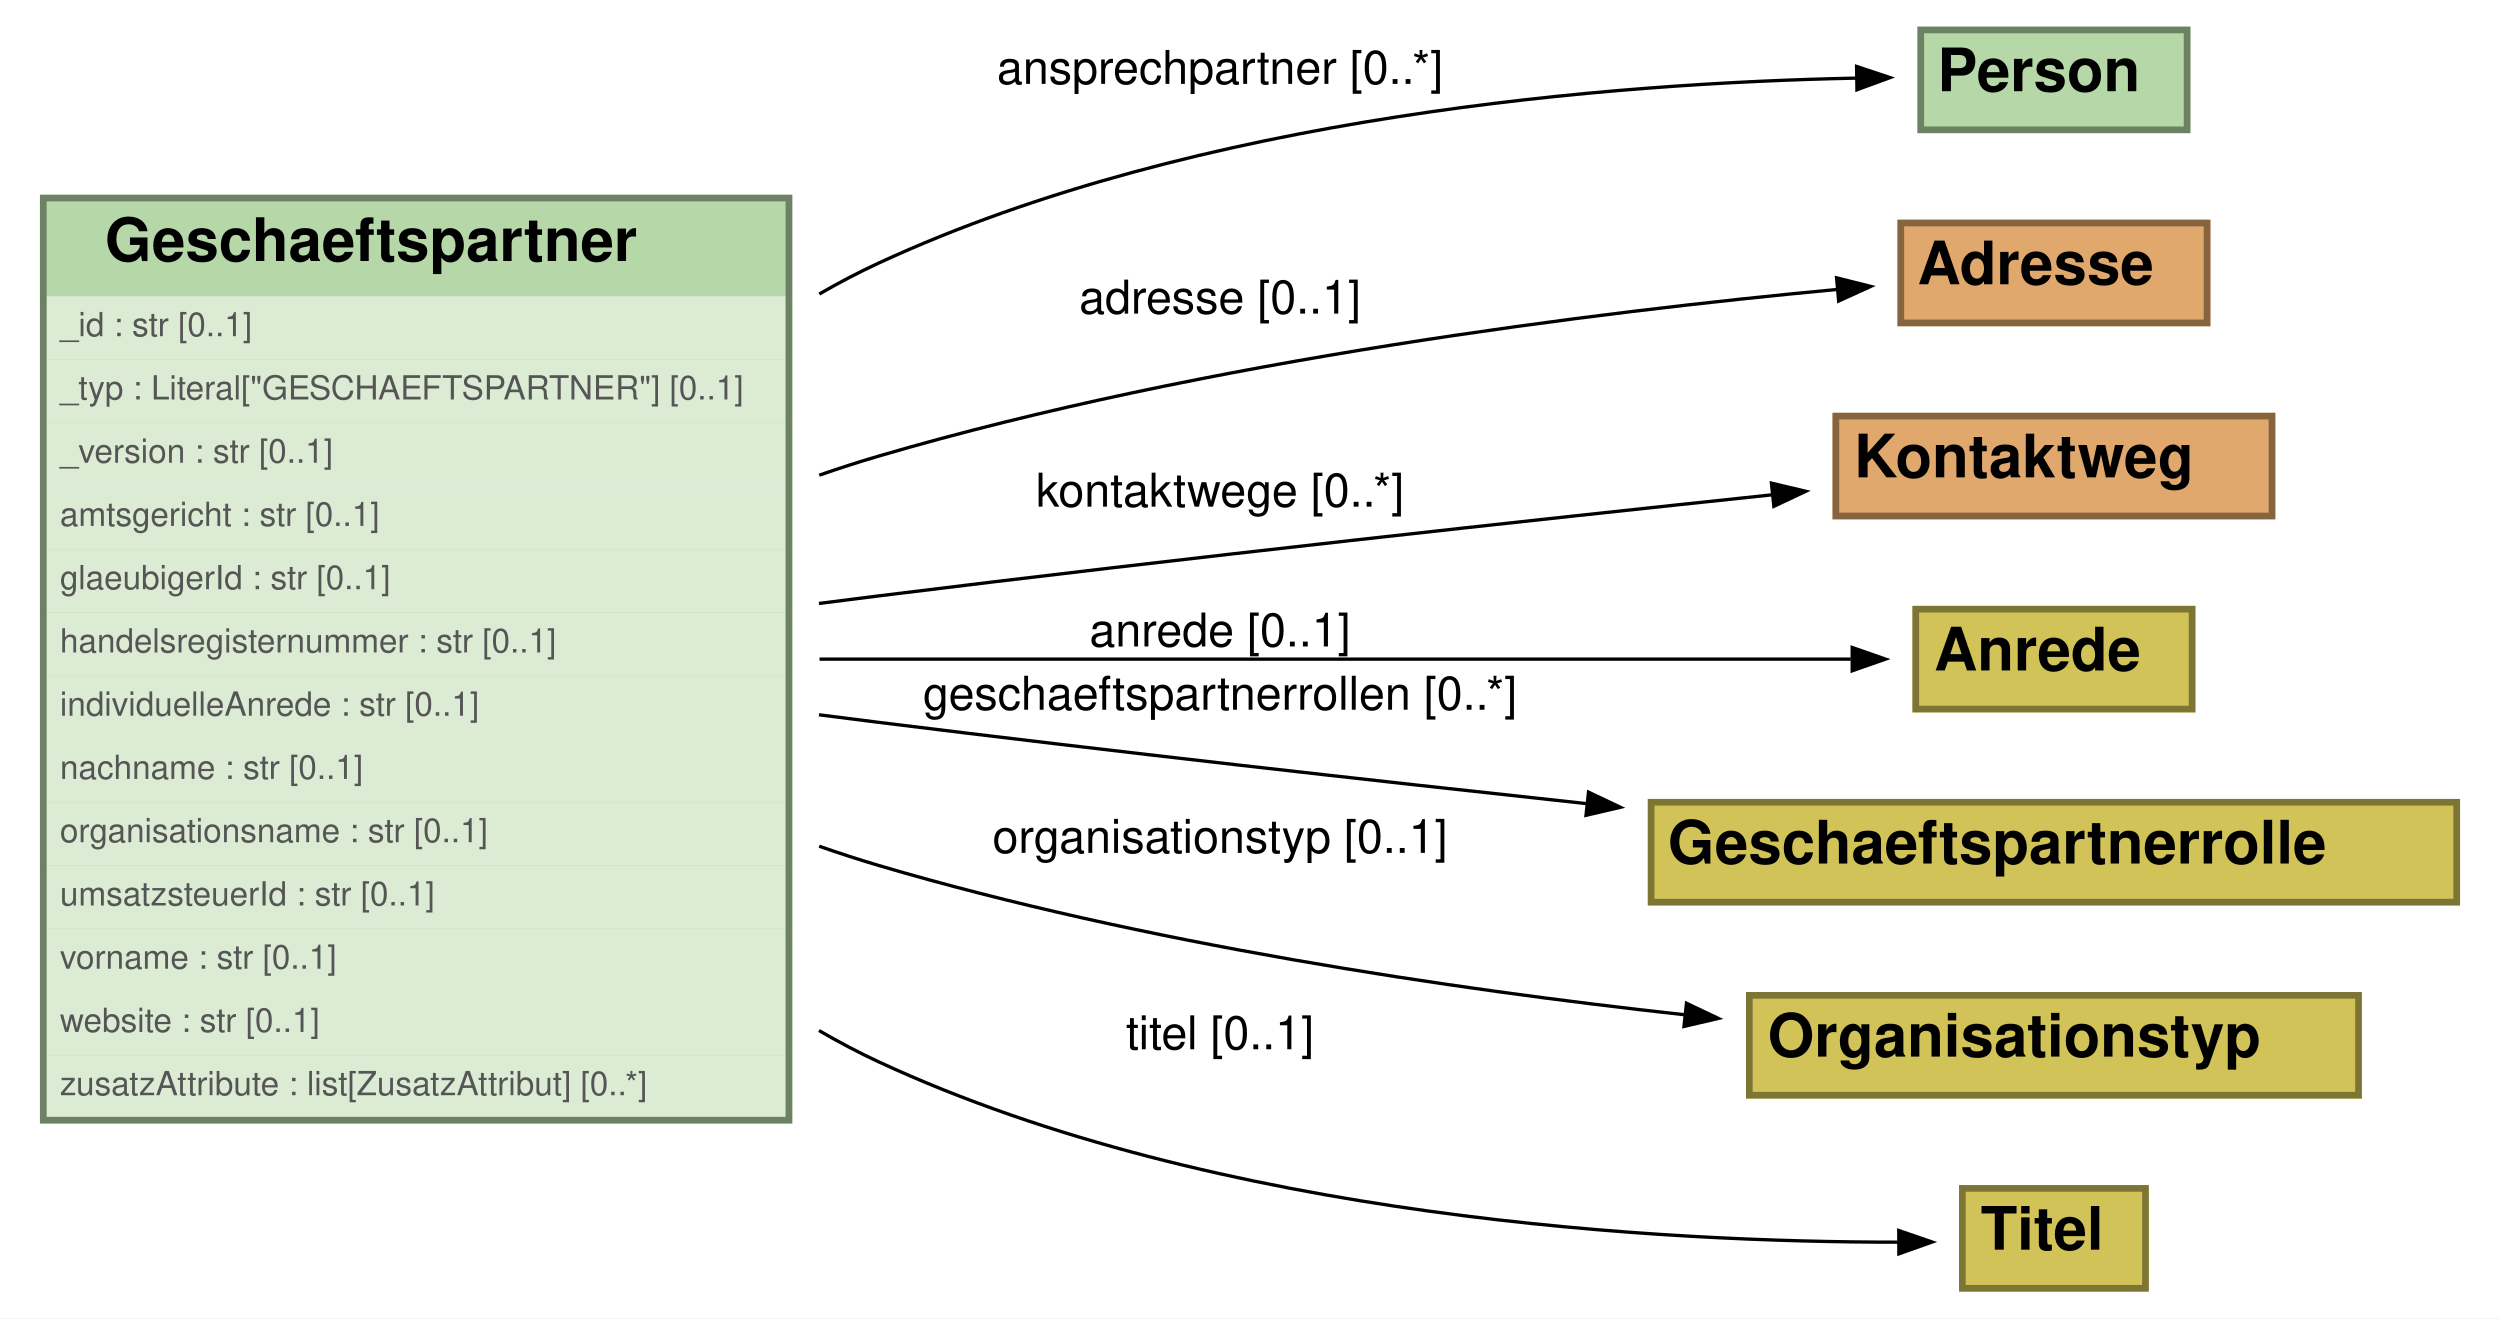
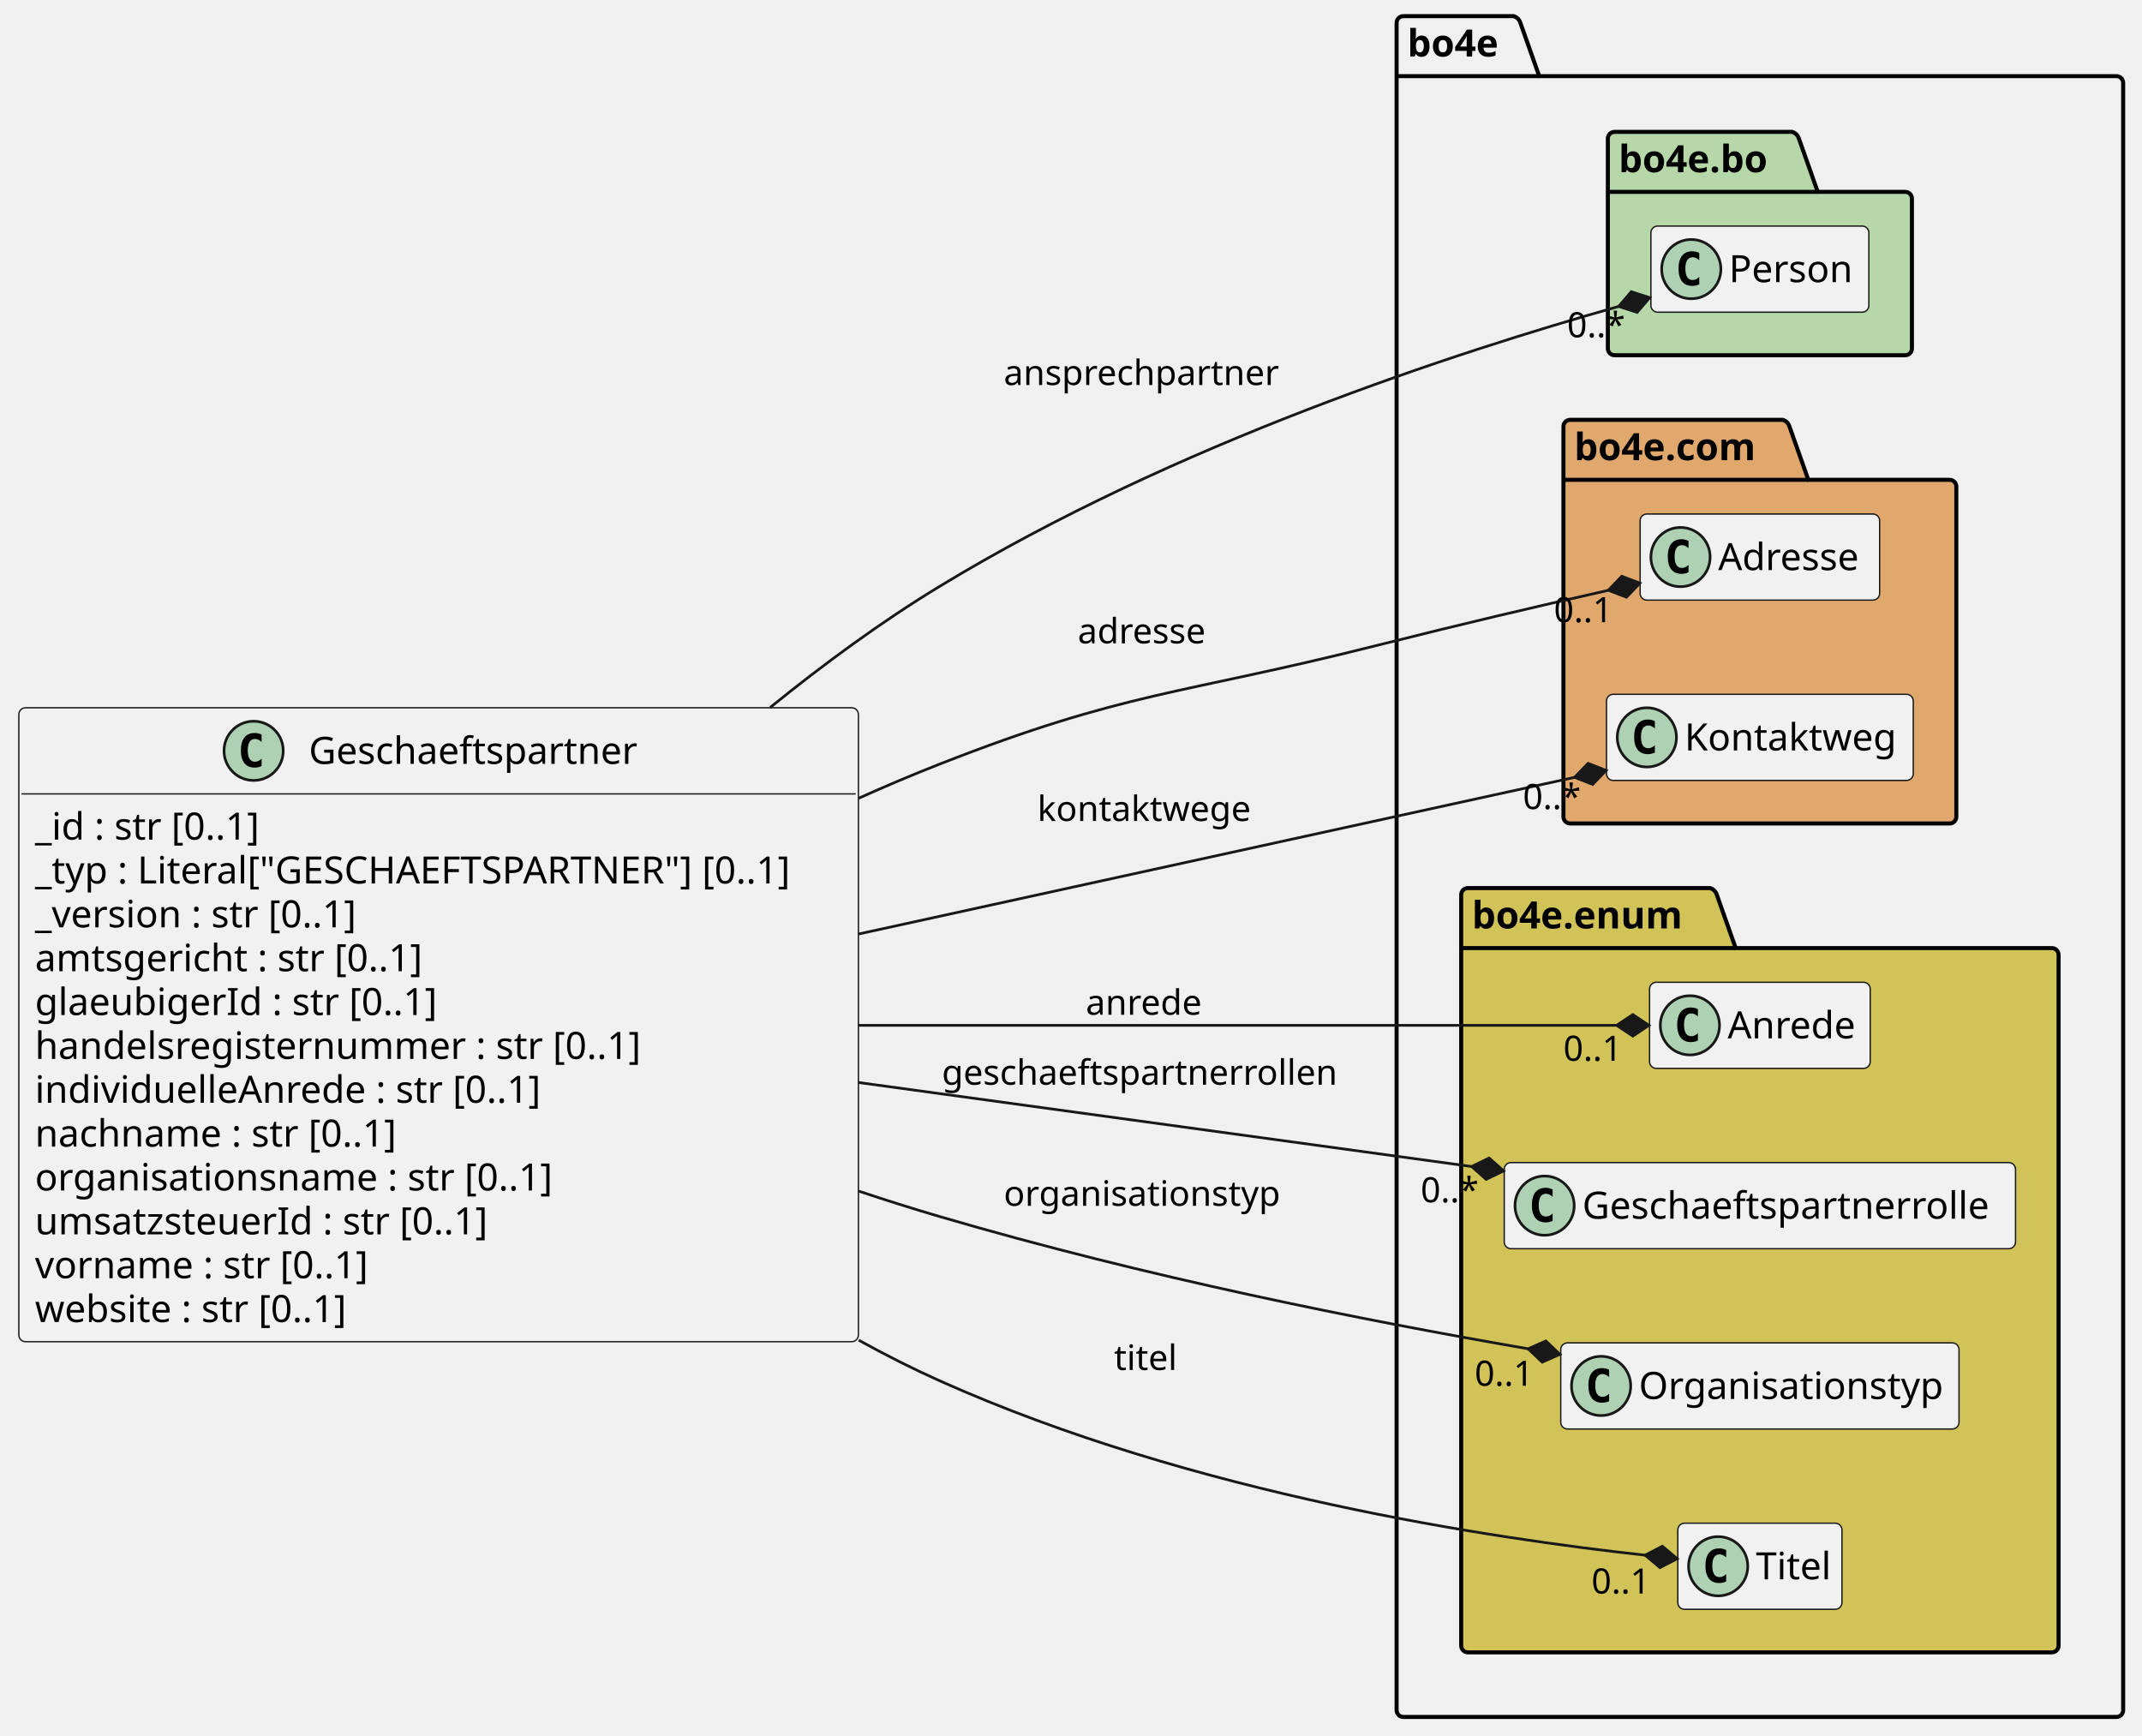
- <svg xmlns="http://www.w3.org/2000/svg" width="751pt" height="396pt" viewBox="0.00 0.00 751.00 396.00">
-   <g id="graph0" class="graph" transform="scale(1 1) rotate(0) translate(4 392)">
-     <polygon fill="white" stroke="transparent" points="-4,4 -4,-392 747,-392 747,4 -4,4" />
-     <g id="node1" class="node">
-       <polygon fill="#b6d7a8" stroke="transparent" points="8,-54.5 8,-333.5 234,-333.5 234,-54.5 8,-54.5" />
-       <text text-anchor="start" x="27.5" y="-313.6" font-family="Helvetica,sans-Serif" font-weight="bold" font-size="18.00">Geschaeftspartner</text>
-       <polygon fill="#dbebd4" stroke="transparent" points="10,-284 10,-303 232,-303 232,-284 10,-284" />
-       <text text-anchor="start" x="14" y="-291" font-family="Helvetica,sans-Serif" font-size="10.00" fill="#555555">_id : str [0..1]</text>
-       <polygon fill="#dbebd4" stroke="transparent" points="10,-265 10,-284 232,-284 232,-265 10,-265" />
-       <text text-anchor="start" x="14" y="-272" font-family="Helvetica,sans-Serif" font-size="10.00" fill="#555555">_typ : Literal["GESCHAEFTSPARTNER"] [0..1]</text>
-       <polygon fill="#dbebd4" stroke="transparent" points="10,-246 10,-265 232,-265 232,-246 10,-246" />
-       <text text-anchor="start" x="14" y="-253" font-family="Helvetica,sans-Serif" font-size="10.00" fill="#555555">_version : str [0..1]</text>
-       <polygon fill="#dbebd4" stroke="transparent" points="10,-227 10,-246 232,-246 232,-227 10,-227" />
-       <text text-anchor="start" x="14" y="-234" font-family="Helvetica,sans-Serif" font-size="10.00" fill="#555555">amtsgericht : str [0..1]</text>
-       <polygon fill="#dbebd4" stroke="transparent" points="10,-208 10,-227 232,-227 232,-208 10,-208" />
-       <text text-anchor="start" x="14" y="-215" font-family="Helvetica,sans-Serif" font-size="10.00" fill="#555555">glaeubigerId : str [0..1]</text>
-       <polygon fill="#dbebd4" stroke="transparent" points="10,-189 10,-208 232,-208 232,-189 10,-189" />
-       <text text-anchor="start" x="14" y="-196" font-family="Helvetica,sans-Serif" font-size="10.00" fill="#555555">handelsregisternummer : str [0..1]</text>
-       <polygon fill="#dbebd4" stroke="transparent" points="10,-170 10,-189 232,-189 232,-170 10,-170" />
-       <text text-anchor="start" x="14" y="-177" font-family="Helvetica,sans-Serif" font-size="10.00" fill="#555555">individuelleAnrede : str [0..1]</text>
-       <polygon fill="#dbebd4" stroke="transparent" points="10,-151 10,-170 232,-170 232,-151 10,-151" />
-       <text text-anchor="start" x="14" y="-158" font-family="Helvetica,sans-Serif" font-size="10.00" fill="#555555">nachname : str [0..1]</text>
-       <polygon fill="#dbebd4" stroke="transparent" points="10,-132 10,-151 232,-151 232,-132 10,-132" />
-       <text text-anchor="start" x="14" y="-139" font-family="Helvetica,sans-Serif" font-size="10.00" fill="#555555">organisationsname : str [0..1]</text>
-       <polygon fill="#dbebd4" stroke="transparent" points="10,-113 10,-132 232,-132 232,-113 10,-113" />
-       <text text-anchor="start" x="14" y="-120" font-family="Helvetica,sans-Serif" font-size="10.00" fill="#555555">umsatzsteuerId : str [0..1]</text>
-       <polygon fill="#dbebd4" stroke="transparent" points="10,-94 10,-113 232,-113 232,-94 10,-94" />
-       <text text-anchor="start" x="14" y="-101" font-family="Helvetica,sans-Serif" font-size="10.00" fill="#555555">vorname : str [0..1]</text>
-       <polygon fill="#dbebd4" stroke="transparent" points="10,-75 10,-94 232,-94 232,-75 10,-75" />
-       <text text-anchor="start" x="14" y="-82" font-family="Helvetica,sans-Serif" font-size="10.00" fill="#555555">website : str [0..1]</text>
-       <polygon fill="#dbebd4" stroke="transparent" points="10,-56 10,-75 232,-75 232,-56 10,-56" />
-       <text text-anchor="start" x="14" y="-63" font-family="Helvetica,sans-Serif" font-size="10.00" fill="#555555">zusatzAttribute : list[ZusatzAttribut] [0..*]</text>
-       <polygon fill="none" stroke="#6d8164" stroke-width="2" points="9,-55.5 9,-332.5 233,-332.5 233,-55.5 9,-55.5" />
+ <svg xmlns="http://www.w3.org/2000/svg" contentStyleType="text/css" height="645px" preserveAspectRatio="none" style="width:796px;height:645px;background:#FFFFFF;" version="1.1" viewBox="0 0 796 645" width="796px" zoomAndPan="magnify">
+   <defs />
+   <g>
+     <g id="cluster_bo4e">
+       <path d="M521.5,6 L562.5,6 A3.75,3.75 0 0 1 565,8.5 L572,28.297 L786.5,28.297 A2.5,2.5 0 0 1 789,30.797 L789,635.5 A2.5,2.5 0 0 1 786.5,638 L521.5,638 A2.5,2.5 0 0 1 519,635.5 L519,8.5 A2.5,2.5 0 0 1 521.5,6 " fill="none" style="stroke:#000000;stroke-width:1.5;" />
+       <line style="stroke:#000000;stroke-width:1.5;" x1="519" x2="572" y1="28.297" y2="28.297" />
+       <text fill="#000000" font-family="sans-serif" font-size="14" font-weight="bold" lengthAdjust="spacing" textLength="40" x="523" y="20.995">bo4e</text>
    </g>
-     <g id="node2" class="node">
-       <polygon fill="#b6d7a8" stroke="transparent" points="572,-352 572,-384 654,-384 654,-352 572,-352" />
-       <text text-anchor="start" x="578" y="-364.6" font-family="Helvetica,sans-Serif" font-weight="bold" font-size="18.00">Person</text>
-       <polygon fill="none" stroke="#6d8164" stroke-width="2" points="573,-353 573,-383 653,-383 653,-353 573,-353" />
+     <g id="cluster_bo">
+       <path d="M600,49 L666,49 A3.75,3.75 0 0 1 668.5,51.5 L675.5,71.297 L708,71.297 A2.5,2.5 0 0 1 710.5,73.797 L710.5,129.5 A2.5,2.5 0 0 1 708,132 L600,132 A2.5,2.5 0 0 1 597.5,129.5 L597.5,51.5 A2.5,2.5 0 0 1 600,49 " fill="#B6D7A8" style="stroke:#000000;stroke-width:1.5;" />
+       <line style="stroke:#000000;stroke-width:1.5;" x1="597.5" x2="675.5" y1="71.297" y2="71.297" />
+       <text fill="#000000" font-family="sans-serif" font-size="14" font-weight="bold" lengthAdjust="spacing" textLength="65" x="601.5" y="63.995">bo4e.bo</text>
    </g>
-     <g id="edge1" class="edge">
-       <path fill="none" stroke="black" d="M242.12,-303.68C248,-307.08 253.97,-310.21 260,-313 356.18,-357.49 481.28,-367.07 553.51,-368.53" />
-       <polygon fill="black" stroke="black" points="553.72,-372.04 563.77,-368.69 553.83,-365.04 553.72,-372.04" />
-       <text text-anchor="middle" x="362.5" y="-366.8" font-family="Helvetica,sans-Serif" font-size="14.00">ansprechpartner [0..*]</text>
+     <g id="cluster_com">
+       <path d="M583.5,156 L662.5,156 A3.75,3.75 0 0 1 665,158.5 L672,178.297 L724.5,178.297 A2.5,2.5 0 0 1 727,180.797 L727,303.5 A2.5,2.5 0 0 1 724.5,306 L583.5,306 A2.5,2.5 0 0 1 581,303.5 L581,158.5 A2.5,2.5 0 0 1 583.5,156 " fill="#E0A86C" style="stroke:#000000;stroke-width:1.5;" />
+       <line style="stroke:#000000;stroke-width:1.5;" x1="581" x2="672" y1="178.297" y2="178.297" />
+       <text fill="#000000" font-family="sans-serif" font-size="14" font-weight="bold" lengthAdjust="spacing" textLength="78" x="585" y="170.995">bo4e.com</text>
    </g>
-     <g id="node3" class="node">
-       <polygon fill="#e0a86c" stroke="transparent" points="566,-294 566,-326 660,-326 660,-294 566,-294" />
-       <text text-anchor="start" x="572" y="-306.6" font-family="Helvetica,sans-Serif" font-weight="bold" font-size="18.00">Adresse</text>
-       <polygon fill="none" stroke="#866440" stroke-width="2" points="567,-295 567,-325 659,-325 659,-295 567,-295" />
+     <g id="cluster_enum">
+       <path d="M545.5,330 L635.5,330 A3.75,3.75 0 0 1 638,332.5 L645,352.297 L762.5,352.297 A2.5,2.5 0 0 1 765,354.797 L765,611.5 A2.5,2.5 0 0 1 762.5,614 L545.5,614 A2.5,2.5 0 0 1 543,611.5 L543,332.5 A2.5,2.5 0 0 1 545.5,330 " fill="#D1C358" style="stroke:#000000;stroke-width:1.5;" />
+       <line style="stroke:#000000;stroke-width:1.5;" x1="543" x2="645" y1="352.297" y2="352.297" />
+       <text fill="#000000" font-family="sans-serif" font-size="14" font-weight="bold" lengthAdjust="spacing" textLength="89" x="547" y="344.995">bo4e.enum</text>
    </g>
-     <g id="edge2" class="edge">
-       <path fill="none" stroke="black" d="M242.11,-249.26C248.11,-251.34 254.09,-253.27 260,-255 358.14,-283.82 476.37,-298.35 547.78,-305.04" />
-       <polygon fill="black" stroke="black" points="547.7,-308.54 557.97,-305.97 548.33,-301.57 547.7,-308.54" />
-       <text text-anchor="middle" x="362.5" y="-297.8" font-family="Helvetica,sans-Serif" font-size="14.00">adresse [0..1]</text>
+     <g id="elem_Person">
+       <rect codeLine="19" fill="#F1F1F1" height="32" id="Person" rx="2.5" ry="2.5" style="stroke:#181818;stroke-width:0.5;" width="81" x="613.5" y="84" />
+       <ellipse cx="628.5" cy="100" fill="#ADD1B2" rx="11" ry="11" style="stroke:#181818;stroke-width:1.0;" />
+       <path d="M631.469,105.641 Q630.891,105.938 630.25,106.078 Q629.609,106.234 628.906,106.234 Q626.406,106.234 625.078,104.594 Q623.766,102.938 623.766,99.812 Q623.766,96.688 625.078,95.031 Q626.406,93.375 628.906,93.375 Q629.609,93.375 630.25,93.531 Q630.906,93.688 631.469,93.984 L631.469,96.703 Q630.844,96.125 630.25,95.859 Q629.656,95.578 629.031,95.578 Q627.688,95.578 627,96.656 Q626.312,97.719 626.312,99.812 Q626.312,101.906 627,102.984 Q627.688,104.047 629.031,104.047 Q629.656,104.047 630.25,103.781 Q630.844,103.5 631.469,102.922 L631.469,105.641 Z " fill="#000000" />
+       <text fill="#000000" font-family="sans-serif" font-size="14" lengthAdjust="spacing" textLength="49" x="642.5" y="104.847">Person</text>
    </g>
-     <g id="node4" class="node">
-       <polygon fill="#e0a86c" stroke="transparent" points="546.5,-236 546.5,-268 679.5,-268 679.5,-236 546.5,-236" />
-       <text text-anchor="start" x="553" y="-248.6" font-family="Helvetica,sans-Serif" font-weight="bold" font-size="18.00">Kontaktweg</text>
-       <polygon fill="none" stroke="#866440" stroke-width="2" points="547.5,-237 547.5,-267 678.5,-267 678.5,-237 547.5,-237" />
+     <g id="elem_Adresse">
+       <rect codeLine="31" fill="#F1F1F1" height="32" id="Adresse" rx="2.5" ry="2.5" style="stroke:#181818;stroke-width:0.5;" width="89" x="609.5" y="191" />
+       <ellipse cx="624.5" cy="207" fill="#ADD1B2" rx="11" ry="11" style="stroke:#181818;stroke-width:1.0;" />
+       <path d="M627.469,212.641 Q626.891,212.938 626.25,213.078 Q625.609,213.234 624.906,213.234 Q622.406,213.234 621.078,211.594 Q619.766,209.938 619.766,206.812 Q619.766,203.688 621.078,202.031 Q622.406,200.375 624.906,200.375 Q625.609,200.375 626.25,200.531 Q626.906,200.688 627.469,200.984 L627.469,203.703 Q626.844,203.125 626.25,202.859 Q625.656,202.578 625.031,202.578 Q623.688,202.578 623,203.656 Q622.312,204.719 622.312,206.812 Q622.312,208.906 623,209.984 Q623.688,211.047 625.031,211.047 Q625.656,211.047 626.25,210.781 Q626.844,210.5 627.469,209.922 L627.469,212.641 Z " fill="#000000" />
+       <text fill="#000000" font-family="sans-serif" font-size="14" lengthAdjust="spacing" textLength="57" x="638.5" y="211.847">Adresse</text>
    </g>
-     <g id="edge3" class="edge">
-       <path fill="none" stroke="black" d="M242.02,-210.72C248.1,-211.51 254.12,-212.27 260,-213 351.6,-224.38 456.81,-235.82 528.17,-243.34" />
-       <polygon fill="black" stroke="black" points="528.14,-246.86 538.45,-244.42 528.87,-239.9 528.14,-246.86" />
-       <text text-anchor="middle" x="362.5" y="-239.8" font-family="Helvetica,sans-Serif" font-size="14.00">kontaktwege [0..*]</text>
+     <g id="elem_Kontaktweg">
+       <rect codeLine="44" fill="#F1F1F1" height="32" id="Kontaktweg" rx="2.5" ry="2.5" style="stroke:#181818;stroke-width:0.5;" width="114" x="597" y="258" />
+       <ellipse cx="612" cy="274" fill="#ADD1B2" rx="11" ry="11" style="stroke:#181818;stroke-width:1.0;" />
+       <path d="M614.969,279.641 Q614.391,279.938 613.75,280.078 Q613.109,280.234 612.406,280.234 Q609.906,280.234 608.578,278.594 Q607.266,276.938 607.266,273.812 Q607.266,270.688 608.578,269.031 Q609.906,267.375 612.406,267.375 Q613.109,267.375 613.75,267.531 Q614.406,267.688 614.969,267.984 L614.969,270.703 Q614.344,270.125 613.75,269.859 Q613.156,269.578 612.531,269.578 Q611.188,269.578 610.5,270.656 Q609.812,271.719 609.812,273.812 Q609.812,275.906 610.5,276.984 Q611.188,278.047 612.531,278.047 Q613.156,278.047 613.75,277.781 Q614.344,277.5 614.969,276.922 L614.969,279.641 Z " fill="#000000" />
+       <text fill="#000000" font-family="sans-serif" font-size="14" lengthAdjust="spacing" textLength="82" x="626" y="278.847">Kontaktweg</text>
    </g>
-     <g id="node5" class="node">
-       <polygon fill="#d1c358" stroke="transparent" points="570.5,-178 570.5,-210 655.5,-210 655.5,-178 570.5,-178" />
-       <text text-anchor="start" x="577" y="-190.6" font-family="Helvetica,sans-Serif" font-weight="bold" font-size="18.00">Anrede</text>
-       <polygon fill="none" stroke="#7d7534" stroke-width="2" points="571.5,-179 571.5,-209 654.5,-209 654.5,-179 571.5,-179" />
+     <g id="elem_Anrede">
+       <rect codeLine="54" fill="#F1F1F1" height="32" id="Anrede" rx="2.5" ry="2.5" style="stroke:#181818;stroke-width:0.5;" width="82" x="613" y="365" />
+       <ellipse cx="628" cy="381" fill="#ADD1B2" rx="11" ry="11" style="stroke:#181818;stroke-width:1.0;" />
+       <path d="M630.969,386.641 Q630.391,386.938 629.75,387.078 Q629.109,387.234 628.406,387.234 Q625.906,387.234 624.578,385.594 Q623.266,383.938 623.266,380.812 Q623.266,377.688 624.578,376.031 Q625.906,374.375 628.406,374.375 Q629.109,374.375 629.75,374.531 Q630.406,374.688 630.969,374.984 L630.969,377.703 Q630.344,377.125 629.75,376.859 Q629.156,376.578 628.531,376.578 Q627.188,376.578 626.5,377.656 Q625.812,378.719 625.812,380.812 Q625.812,382.906 626.5,383.984 Q627.188,385.047 628.531,385.047 Q629.156,385.047 629.75,384.781 Q630.344,384.5 630.969,383.922 L630.969,386.641 Z " fill="#000000" />
+       <text fill="#000000" font-family="sans-serif" font-size="14" lengthAdjust="spacing" textLength="50" x="642" y="385.847">Anrede</text>
    </g>
-     <g id="edge4" class="edge">
-       <path fill="none" stroke="black" d="M242.18,-194C340.42,-194 475.18,-194 551.96,-194" />
-       <polygon fill="black" stroke="black" points="552.4,-197.5 562.4,-194 552.4,-190.5 552.4,-197.5" />
-       <text text-anchor="middle" x="362.5" y="-197.8" font-family="Helvetica,sans-Serif" font-size="14.00">anrede [0..1]</text>
+     <g id="elem_Geschaeftspartnerrolle">
+       <rect codeLine="56" fill="#F1F1F1" height="32" id="Geschaeftspartnerrolle" rx="2.5" ry="2.5" style="stroke:#181818;stroke-width:0.5;" width="190" x="559" y="432" />
+       <ellipse cx="574" cy="448" fill="#ADD1B2" rx="11" ry="11" style="stroke:#181818;stroke-width:1.0;" />
+       <path d="M576.969,453.641 Q576.391,453.938 575.75,454.078 Q575.109,454.234 574.406,454.234 Q571.906,454.234 570.578,452.594 Q569.266,450.938 569.266,447.812 Q569.266,444.688 570.578,443.031 Q571.906,441.375 574.406,441.375 Q575.109,441.375 575.75,441.531 Q576.406,441.688 576.969,441.984 L576.969,444.703 Q576.344,444.125 575.75,443.859 Q575.156,443.578 574.531,443.578 Q573.188,443.578 572.5,444.656 Q571.812,445.719 571.812,447.812 Q571.812,449.906 572.5,450.984 Q573.188,452.047 574.531,452.047 Q575.156,452.047 575.75,451.781 Q576.344,451.5 576.969,450.922 L576.969,453.641 Z " fill="#000000" />
+       <text fill="#000000" font-family="sans-serif" font-size="14" lengthAdjust="spacing" textLength="158" x="588" y="452.847">Geschaeftspartnerrolle</text>
    </g>
-     <g id="node6" class="node">
-       <polygon fill="#d1c358" stroke="transparent" points="491,-120 491,-152 735,-152 735,-120 491,-120" />
-       <text text-anchor="start" x="497" y="-132.6" font-family="Helvetica,sans-Serif" font-weight="bold" font-size="18.00">Geschaeftspartnerrolle</text>
-       <polygon fill="none" stroke="#7d7534" stroke-width="2" points="492,-121 492,-151 734,-151 734,-121 492,-121" />
+     <g id="elem_Organisationstyp">
+       <rect codeLine="58" fill="#F1F1F1" height="32" id="Organisationstyp" rx="2.5" ry="2.5" style="stroke:#181818;stroke-width:0.5;" width="148" x="580" y="499" />
+       <ellipse cx="595" cy="515" fill="#ADD1B2" rx="11" ry="11" style="stroke:#181818;stroke-width:1.0;" />
+       <path d="M597.969,520.641 Q597.391,520.938 596.75,521.078 Q596.109,521.234 595.406,521.234 Q592.906,521.234 591.578,519.594 Q590.266,517.938 590.266,514.812 Q590.266,511.688 591.578,510.031 Q592.906,508.375 595.406,508.375 Q596.109,508.375 596.75,508.531 Q597.406,508.688 597.969,508.984 L597.969,511.703 Q597.344,511.125 596.75,510.859 Q596.156,510.578 595.531,510.578 Q594.188,510.578 593.5,511.656 Q592.812,512.719 592.812,514.812 Q592.812,516.906 593.5,517.984 Q594.188,519.047 595.531,519.047 Q596.156,519.047 596.75,518.781 Q597.344,518.5 597.969,517.922 L597.969,520.641 Z " fill="#000000" />
+       <text fill="#000000" font-family="sans-serif" font-size="14" lengthAdjust="spacing" textLength="116" x="609" y="519.847">Organisationstyp</text>
    </g>
-     <g id="edge5" class="edge">
-       <path fill="none" stroke="black" d="M242.02,-177.28C248.1,-176.49 254.12,-175.73 260,-175 329.94,-166.31 407.81,-157.59 472.49,-150.6" />
-       <polygon fill="black" stroke="black" points="473.19,-154.04 482.76,-149.49 472.44,-147.08 473.19,-154.04" />
-       <text text-anchor="middle" x="362.5" y="-178.8" font-family="Helvetica,sans-Serif" font-size="14.00">geschaeftspartnerrollen [0..*]</text>
+     <g id="elem_Titel">
+       <rect codeLine="60" fill="#F1F1F1" height="32" id="Titel" rx="2.5" ry="2.5" style="stroke:#181818;stroke-width:0.5;" width="61" x="623.5" y="566" />
+       <ellipse cx="638.5" cy="582" fill="#ADD1B2" rx="11" ry="11" style="stroke:#181818;stroke-width:1.0;" />
+       <path d="M641.469,587.641 Q640.891,587.938 640.25,588.078 Q639.609,588.234 638.906,588.234 Q636.406,588.234 635.078,586.594 Q633.766,584.938 633.766,581.812 Q633.766,578.688 635.078,577.031 Q636.406,575.375 638.906,575.375 Q639.609,575.375 640.25,575.531 Q640.906,575.688 641.469,575.984 L641.469,578.703 Q640.844,578.125 640.25,577.859 Q639.656,577.578 639.031,577.578 Q637.688,577.578 637,578.656 Q636.312,579.719 636.312,581.812 Q636.312,583.906 637,584.984 Q637.688,586.047 639.031,586.047 Q639.656,586.047 640.25,585.781 Q640.844,585.5 641.469,584.922 L641.469,587.641 Z " fill="#000000" />
+       <text fill="#000000" font-family="sans-serif" font-size="14" lengthAdjust="spacing" textLength="29" x="652.5" y="586.847">Titel</text>
    </g>
-     <g id="node7" class="node">
-       <polygon fill="#d1c358" stroke="transparent" points="520.5,-62 520.5,-94 705.5,-94 705.5,-62 520.5,-62" />
-       <text text-anchor="start" x="527" y="-74.6" font-family="Helvetica,sans-Serif" font-weight="bold" font-size="18.00">Organisationstyp</text>
-       <polygon fill="none" stroke="#7d7534" stroke-width="2" points="521.5,-63 521.5,-93 704.5,-93 704.5,-63 521.5,-63" />
+     <g id="elem_Geschaeftspartner">
+       <rect codeLine="3" fill="#F1F1F1" height="235.562" id="Geschaeftspartner" rx="2.5" ry="2.5" style="stroke:#181818;stroke-width:0.5;" width="312" x="7" y="263" />
+       <ellipse cx="94.25" cy="279" fill="#ADD1B2" rx="11" ry="11" style="stroke:#181818;stroke-width:1.0;" />
+       <path d="M97.219,284.641 Q96.641,284.938 96,285.078 Q95.359,285.234 94.656,285.234 Q92.156,285.234 90.828,283.594 Q89.516,281.938 89.516,278.812 Q89.516,275.688 90.828,274.031 Q92.156,272.375 94.656,272.375 Q95.359,272.375 96,272.531 Q96.656,272.688 97.219,272.984 L97.219,275.703 Q96.594,275.125 96,274.859 Q95.406,274.578 94.781,274.578 Q93.438,274.578 92.75,275.656 Q92.062,276.719 92.062,278.812 Q92.062,280.906 92.75,281.984 Q93.438,283.047 94.781,283.047 Q95.406,283.047 96,282.781 Q96.594,282.5 97.219,281.922 L97.219,284.641 Z " fill="#000000" />
+       <text fill="#000000" font-family="sans-serif" font-size="14" lengthAdjust="spacing" textLength="129" x="114.75" y="283.847">Geschaeftspartner</text>
+       <line style="stroke:#181818;stroke-width:0.5;" x1="8" x2="318" y1="295" y2="295" />
+       <text fill="#000000" font-family="sans-serif" font-size="14" lengthAdjust="spacing" textLength="90" x="13" y="311.995">_id : str [0..1]</text>
+       <text fill="#000000" font-family="sans-serif" font-size="14" lengthAdjust="spacing" textLength="300" x="13" y="328.292">_typ : Literal["GESCHAEFTSPARTNER"] [0..1]</text>
+       <text fill="#000000" font-family="sans-serif" font-size="14" lengthAdjust="spacing" textLength="128" x="13" y="344.589">_version : str [0..1]</text>
+       <text fill="#000000" font-family="sans-serif" font-size="14" lengthAdjust="spacing" textLength="153" x="13" y="360.886">amtsgericht : str [0..1]</text>
+       <text fill="#000000" font-family="sans-serif" font-size="14" lengthAdjust="spacing" textLength="156" x="13" y="377.183">glaeubigerId : str [0..1]</text>
+       <text fill="#000000" font-family="sans-serif" font-size="14" lengthAdjust="spacing" textLength="237" x="13" y="393.479">handelsregisternummer : str [0..1]</text>
+       <text fill="#000000" font-family="sans-serif" font-size="14" lengthAdjust="spacing" textLength="197" x="13" y="409.776">individuelleAnrede : str [0..1]</text>
+       <text fill="#000000" font-family="sans-serif" font-size="14" lengthAdjust="spacing" textLength="144" x="13" y="426.073">nachname : str [0..1]</text>
+       <text fill="#000000" font-family="sans-serif" font-size="14" lengthAdjust="spacing" textLength="203" x="13" y="442.37">organisationsname : str [0..1]</text>
+       <text fill="#000000" font-family="sans-serif" font-size="14" lengthAdjust="spacing" textLength="179" x="13" y="458.667">umsatzsteuerId : str [0..1]</text>
+       <text fill="#000000" font-family="sans-serif" font-size="14" lengthAdjust="spacing" textLength="131" x="13" y="474.964">vorname : str [0..1]</text>
+       <text fill="#000000" font-family="sans-serif" font-size="14" lengthAdjust="spacing" textLength="125" x="13" y="491.261">website : str [0..1]</text>
    </g>
-     <g id="edge6" class="edge">
-       <path fill="none" stroke="black" d="M242.08,-137.8C248.08,-135.7 254.08,-133.75 260,-132 339.26,-108.59 431.72,-94.9 501.99,-87.17" />
-       <polygon fill="black" stroke="black" points="502.62,-90.62 512.19,-86.07 501.87,-83.66 502.62,-90.62" />
-       <text text-anchor="middle" x="362.5" y="-135.8" font-family="Helvetica,sans-Serif" font-size="14.00">organisationstyp [0..1]</text>
+     <g id="link_Geschaeftspartner_Person">
+       <path codeLine="64" d="M286.23,262.87 C306.32,246.58 327.6,231.01 349,218 C436.8,164.62 541.363,130.887 601.513,113.867 " fill="none" id="Geschaeftspartner-to-Person" style="stroke:#181818;stroke-width:1.0;" />
+       <polygon fill="#181818" points="613.06,110.6,606.198,108.385,601.513,113.867,608.376,116.082,613.06,110.6" style="stroke:#181818;stroke-width:1.0;" />
+       <text fill="#000000" font-family="sans-serif" font-size="13" lengthAdjust="spacing" textLength="106" x="373" y="143.067">ansprechpartner</text>
+       <text fill="#000000" font-family="sans-serif" font-size="13" lengthAdjust="spacing" textLength="23" x="582.358" y="125.335">0..*</text>
    </g>
-     <g id="node8" class="node">
-       <polygon fill="#d1c358" stroke="transparent" points="584.5,-4 584.5,-36 641.5,-36 641.5,-4 584.5,-4" />
-       <text text-anchor="start" x="591" y="-16.6" font-family="Helvetica,sans-Serif" font-weight="bold" font-size="18.00">Titel</text>
-       <polygon fill="none" stroke="#7d7534" stroke-width="2" points="585.5,-5 585.5,-35 640.5,-35 640.5,-5 585.5,-5" />
+     <g id="link_Geschaeftspartner_Adresse">
+       <path codeLine="65" d="M319.07,296.63 C329.09,292.13 339.13,287.88 349,284 C418.45,256.74 438.65,258.23 511,240 C543.89,231.72 569.545,225.704 597.695,219.345 " fill="none" id="Geschaeftspartner-to-Adresse" style="stroke:#181818;stroke-width:1.0;" />
+       <polygon fill="#181818" points="609.4,216.7,602.666,214.121,597.695,219.345,604.429,221.924,609.4,216.7" style="stroke:#181818;stroke-width:1.0;" />
+       <text fill="#000000" font-family="sans-serif" font-size="13" lengthAdjust="spacing" textLength="51" x="400.5" y="239.067">adresse</text>
+       <text fill="#000000" font-family="sans-serif" font-size="13" lengthAdjust="spacing" textLength="24" x="577.441" y="231.195">0..1</text>
    </g>
-     <g id="edge7" class="edge">
-       <path fill="none" stroke="black" d="M242.02,-82.43C247.93,-78.99 253.93,-75.82 260,-73 361.97,-25.66 496.76,-18.84 566.24,-18.85" />
-       <polygon fill="black" stroke="black" points="566.39,-22.35 576.41,-18.9 566.43,-15.35 566.39,-22.35" />
-       <text text-anchor="middle" x="362.5" y="-76.8" font-family="Helvetica,sans-Serif" font-size="14.00">titel [0..1]</text>
+     <g id="link_Geschaeftspartner_Kontaktweg">
+       <path codeLine="66" d="M319.06,347.07 C413.89,326.32 517.817,303.575 585.147,288.845 " fill="none" id="Geschaeftspartner-to-Kontaktweg" style="stroke:#181818;stroke-width:1.0;" />
+       <polygon fill="#181818" points="596.87,286.28,590.154,283.655,585.147,288.845,591.864,291.47,596.87,286.28" style="stroke:#181818;stroke-width:1.0;" />
+       <text fill="#000000" font-family="sans-serif" font-size="13" lengthAdjust="spacing" textLength="81" x="385.5" y="305.067">kontaktwege</text>
+       <text fill="#000000" font-family="sans-serif" font-size="13" lengthAdjust="spacing" textLength="23" x="565.935" y="300.642">0..*</text>
+     </g>
+     <g id="link_Geschaeftspartner_Anrede">
+       <path codeLine="67" d="M319.06,381 C421.86,381 537.13,381 600.78,381 " fill="none" id="Geschaeftspartner-to-Anrede" style="stroke:#181818;stroke-width:1.0;" />
+       <polygon fill="#181818" points="612.78,381,606.78,377,600.78,381,606.78,385,612.78,381" style="stroke:#181818;stroke-width:1.0;" />
+       <text fill="#000000" font-family="sans-serif" font-size="13" lengthAdjust="spacing" textLength="45" x="403.5" y="377.067">anrede</text>
+       <text fill="#000000" font-family="sans-serif" font-size="13" lengthAdjust="spacing" textLength="24" x="580.963" y="394.178">0..1</text>
+     </g>
+     <g id="link_Geschaeftspartner_Geschaeftspartnerrolle">
+       <path codeLine="68" d="M319.06,402.25 C397.8,413.03 479.021,424.161 546.881,433.461 " fill="none" id="Geschaeftspartner-to-Geschaeftspartnerrolle" style="stroke:#181818;stroke-width:1.0;" />
+       <polygon fill="#181818" points="558.77,435.09,553.369,430.312,546.881,433.461,552.283,438.238,558.77,435.09" style="stroke:#181818;stroke-width:1.0;" />
+       <text fill="#000000" font-family="sans-serif" font-size="13" lengthAdjust="spacing" textLength="152" x="350" y="403.067">geschaeftspartnerrollen</text>
+       <text fill="#000000" font-family="sans-serif" font-size="13" lengthAdjust="spacing" textLength="23" x="527.932" y="446.764">0..*</text>
+     </g>
+     <g id="link_Geschaeftspartner_Organisationstyp">
+       <path codeLine="69" d="M319.07,442.59 C329.14,445.95 339.18,449.12 349,452 C426.58,474.76 505.787,490.429 567.877,501.199 " fill="none" id="Geschaeftspartner-to-Organisationstyp" style="stroke:#181818;stroke-width:1.0;" />
+       <polygon fill="#181818" points="579.7,503.25,574.472,498.283,567.877,501.199,573.105,506.166,579.7,503.25" style="stroke:#181818;stroke-width:1.0;" />
+       <text fill="#000000" font-family="sans-serif" font-size="13" lengthAdjust="spacing" textLength="106" x="373" y="448.067">organisationstyp</text>
+       <text fill="#000000" font-family="sans-serif" font-size="13" lengthAdjust="spacing" textLength="24" x="548.014" y="514.944">0..1</text>
+     </g>
+     <g id="link_Geschaeftspartner_Titel">
+       <path codeLine="70" d="M319.12,498 C329.01,503.46 339.01,508.52 349,513 C443.82,555.51 555.481,571.763 611.351,577.883 " fill="none" id="Geschaeftspartner-to-Titel" style="stroke:#181818;stroke-width:1.0;" />
+       <polygon fill="#181818" points="623.28,579.19,617.751,574.561,611.351,577.883,616.88,582.513,623.28,579.19" style="stroke:#181818;stroke-width:1.0;" />
+       <text fill="#000000" font-family="sans-serif" font-size="13" lengthAdjust="spacing" textLength="24" x="414" y="509.067">titel</text>
+       <text fill="#000000" font-family="sans-serif" font-size="13" lengthAdjust="spacing" textLength="24" x="591.404" y="592.134">0..1</text>
    </g>
  </g>
</svg>
